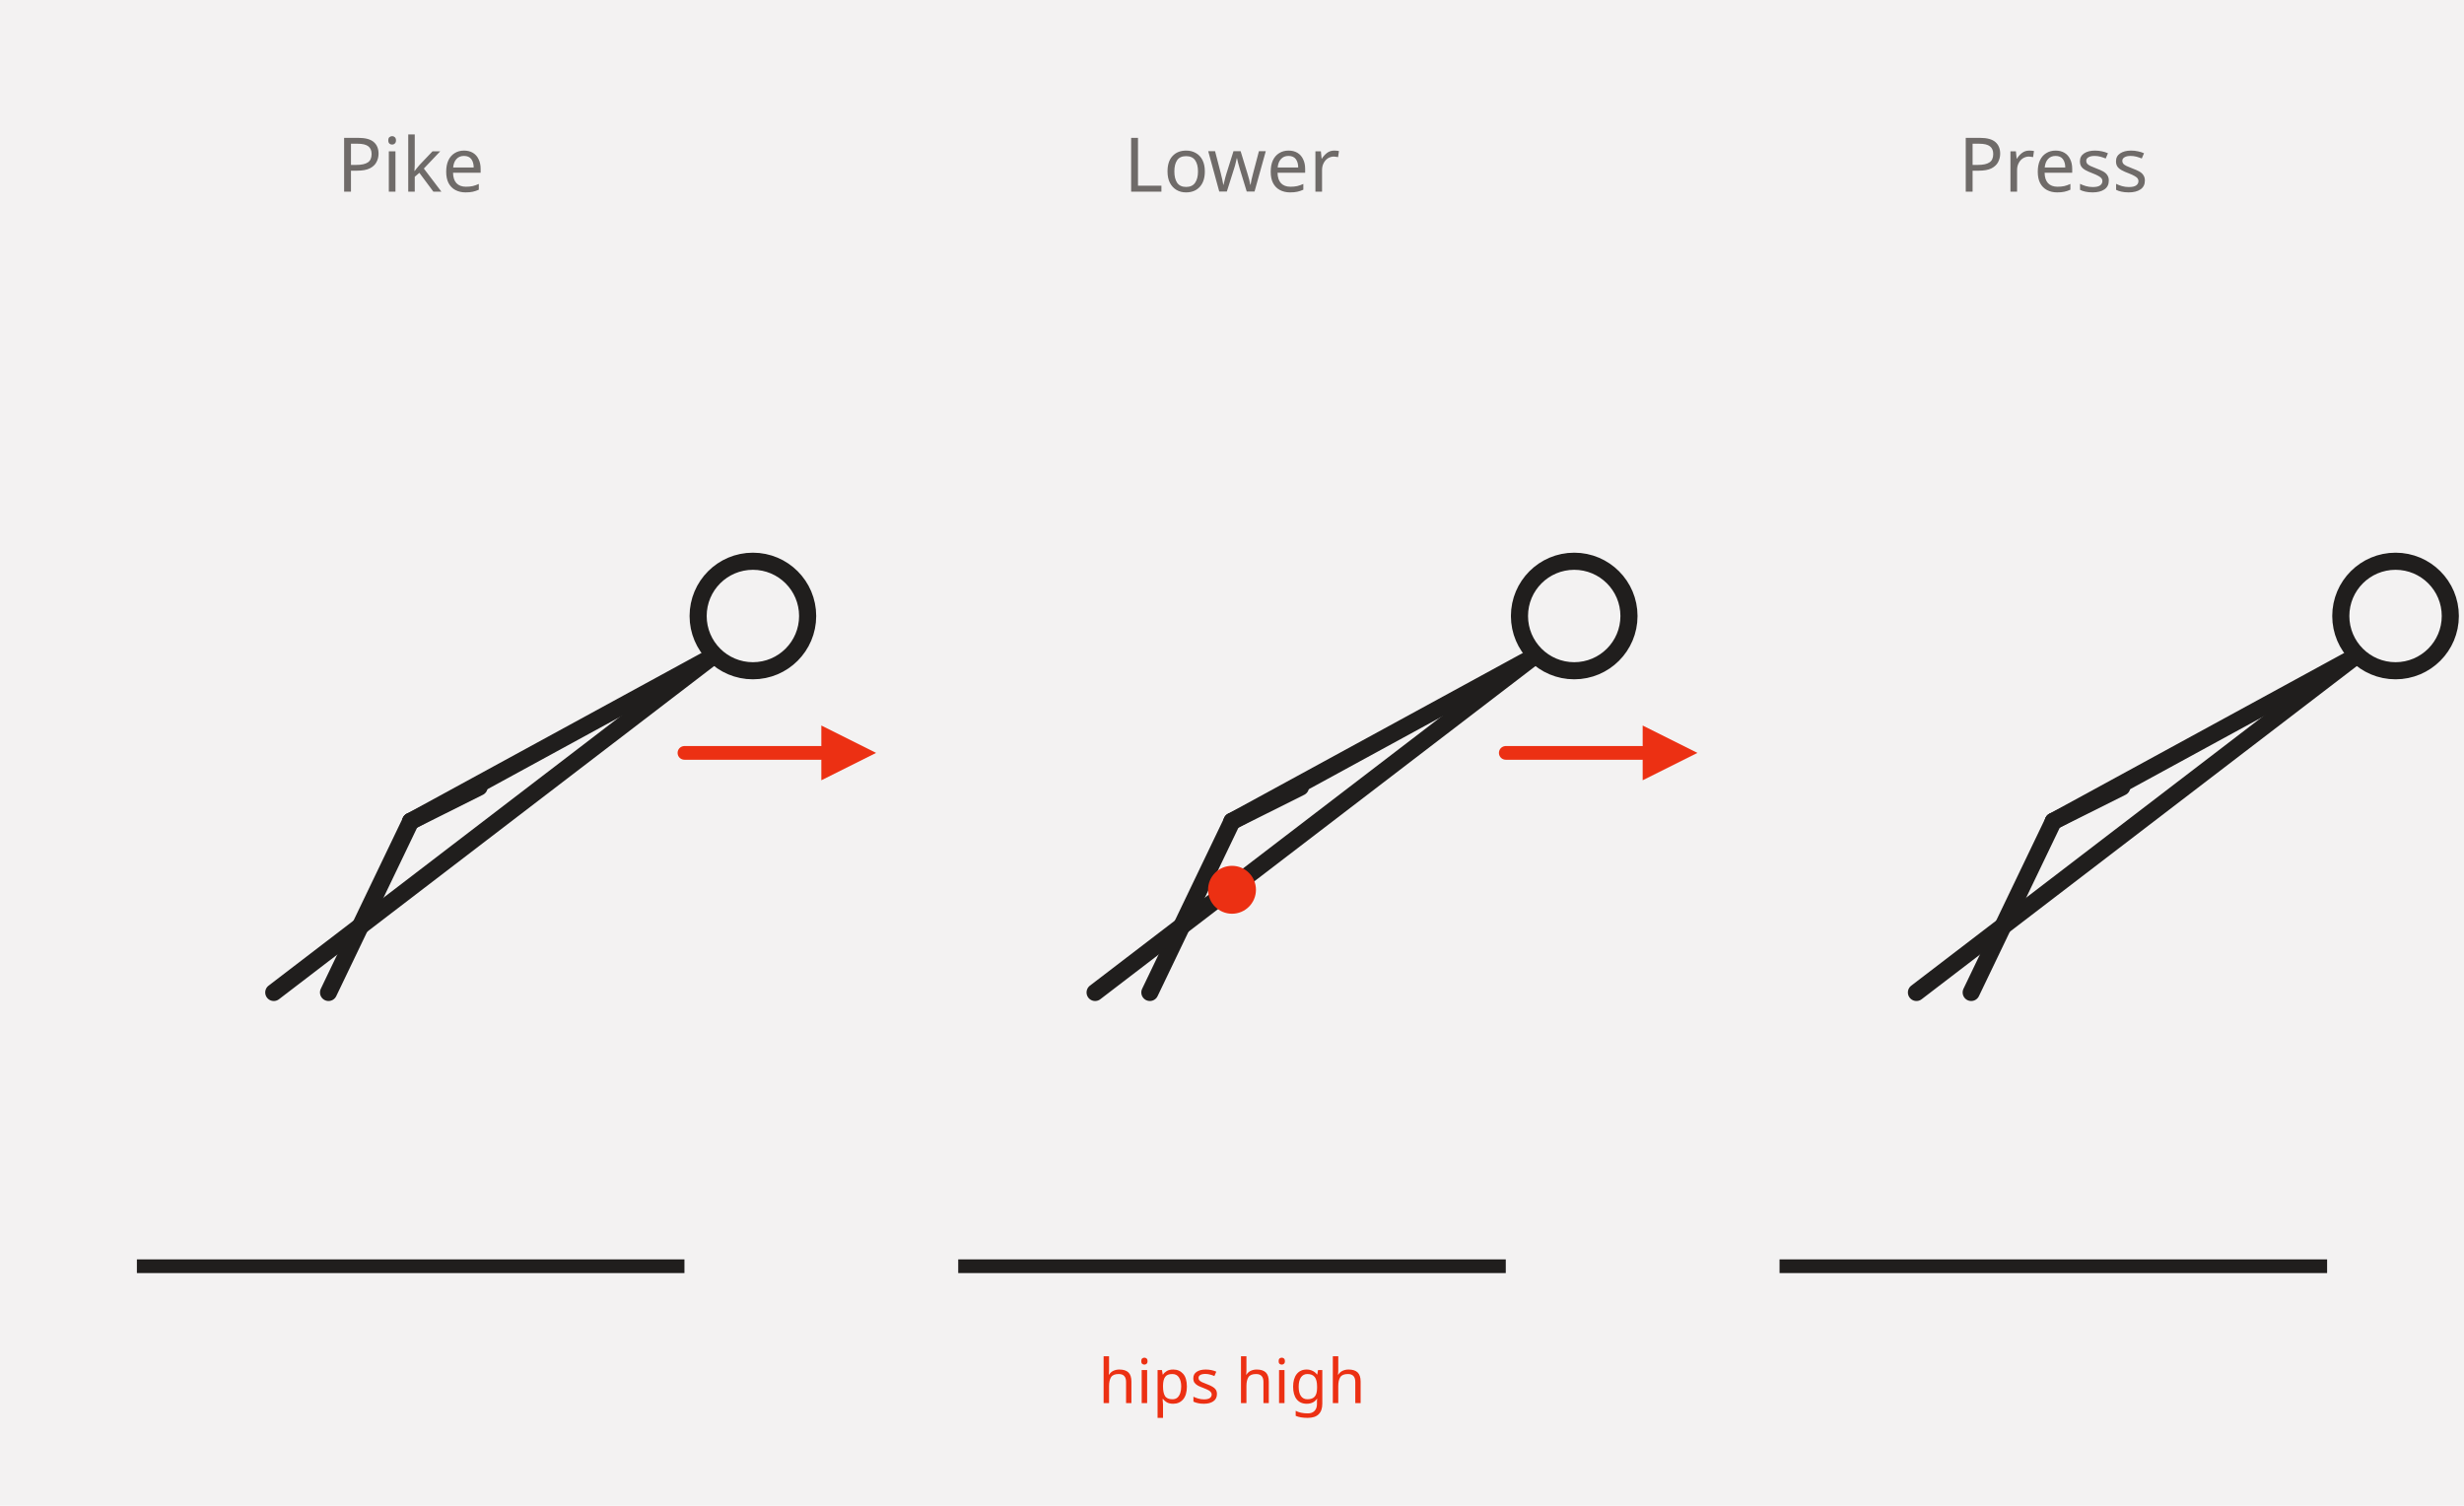
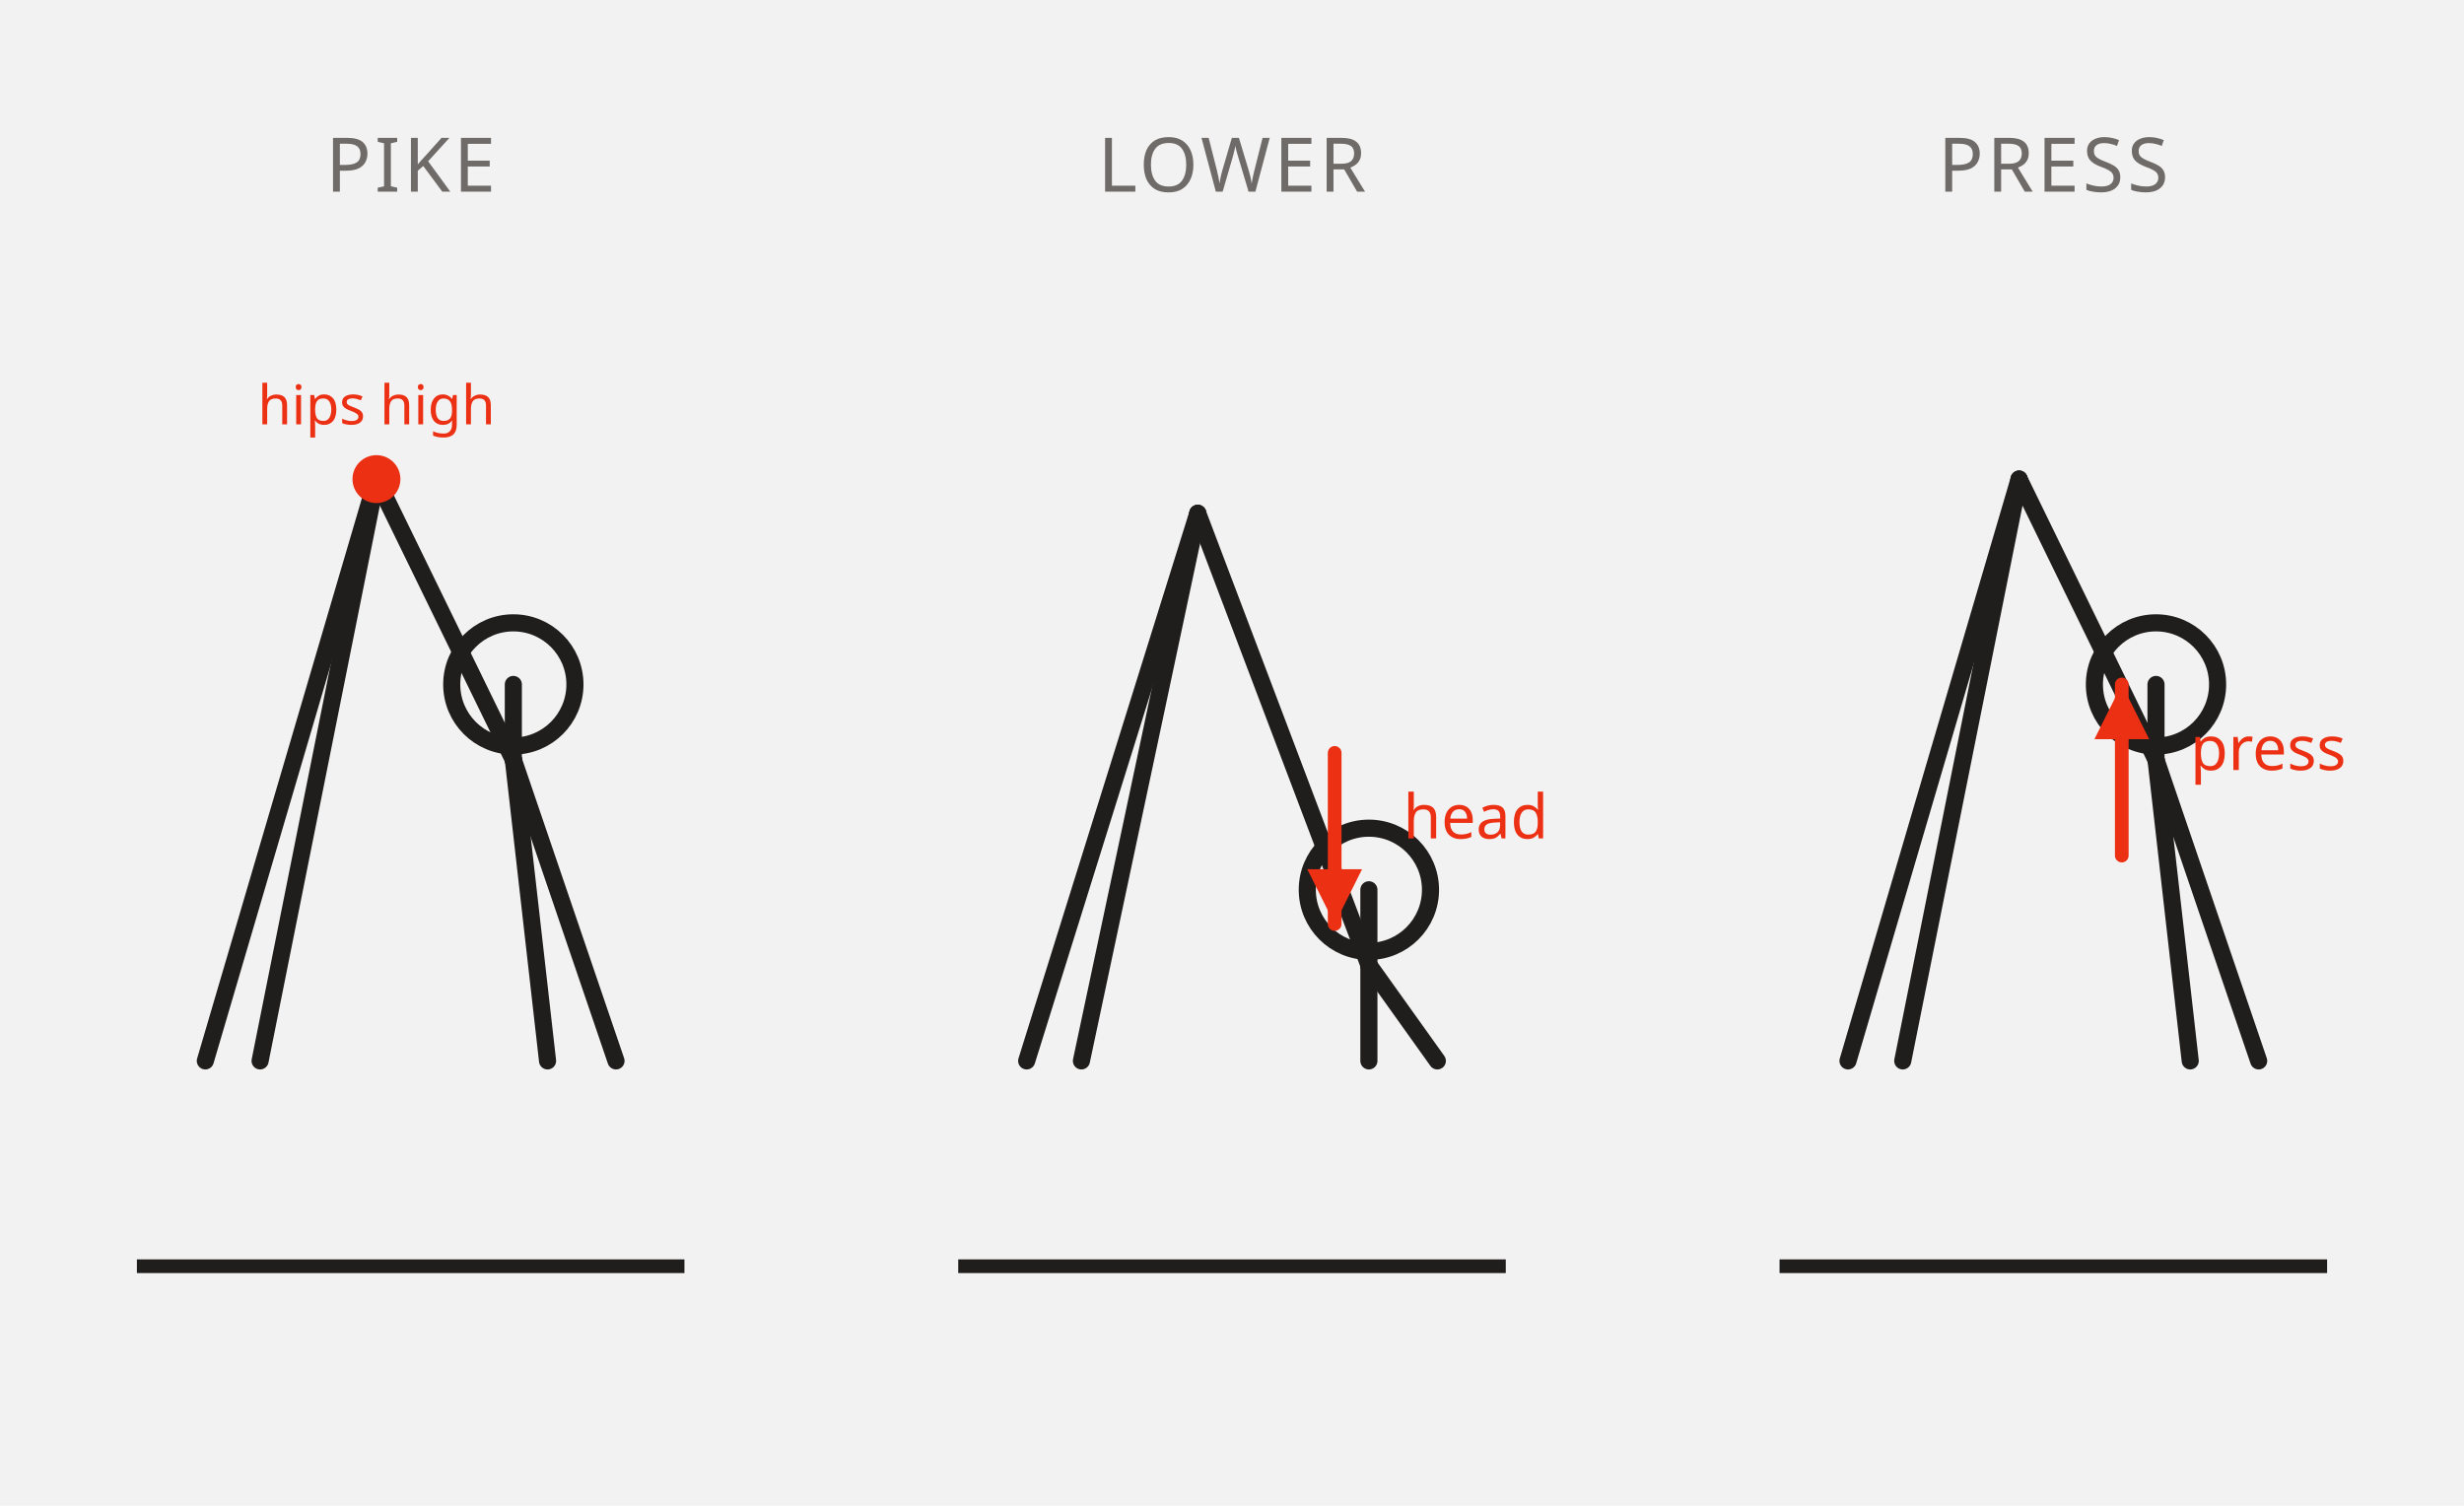
- <svg xmlns="http://www.w3.org/2000/svg" viewBox="0 0 360 220" fill="none" role="img" aria-label="Pike push-up form: Pike, Lower, Press">
+ <svg xmlns="http://www.w3.org/2000/svg" viewBox="0 0 360 220" fill="none" role="img" aria-label="Pike push-up form: pike, lower, press">
  <rect width="360" height="220" fill="#f3f2f2" />
-   <text x="60" y="28" text-anchor="middle" fill="#6f6b69" font-family="Archivo, system-ui, sans-serif" font-size="11">Pike</text>
-   <text x="180" y="28" text-anchor="middle" fill="#6f6b69" font-family="Archivo, system-ui, sans-serif" font-size="11">Lower</text>
-   <text x="300" y="28" text-anchor="middle" fill="#6f6b69" font-family="Archivo, system-ui, sans-serif" font-size="11">Press</text>
+   <text x="60" y="28" text-anchor="middle" fill="#6f6b69" font-family="Archivo, system-ui, sans-serif" font-size="11" letter-spacing="0.5">PIKE</text>
+   <text x="180" y="28" text-anchor="middle" fill="#6f6b69" font-family="Archivo, system-ui, sans-serif" font-size="11" letter-spacing="0.5">LOWER</text>
+   <text x="300" y="28" text-anchor="middle" fill="#6f6b69" font-family="Archivo, system-ui, sans-serif" font-size="11" letter-spacing="0.5">PRESS</text>
  <line x1="20" y1="185" x2="100" y2="185" stroke="#201e1d" stroke-width="2" />
  <line x1="140" y1="185" x2="220" y2="185" stroke="#201e1d" stroke-width="2" />
  <line x1="260" y1="185" x2="340" y2="185" stroke="#201e1d" stroke-width="2" />
-   <g stroke="#201e1d" stroke-width="2.5" stroke-linecap="round" stroke-linejoin="round">
-     <circle cx="110" cy="90" r="8" />
-     <line x1="104" y1="96" x2="60" y2="120" />
-     <line x1="60" y1="120" x2="48" y2="145" />
-     <line x1="70" y1="115" x2="60" y2="120" />
-     <line x1="104" y1="96" x2="40" y2="145" />
+   <g stroke="#201e1d" stroke-width="2.5" stroke-linecap="round" stroke-linejoin="round" fill="none">
+     <circle cx="75" cy="100" r="9" />
+     <line x1="75" y1="100" x2="75" y2="111" />
+     <line x1="75" y1="111" x2="55" y2="70" />
+     <line x1="75" y1="111" x2="75" y2="111" />
+     <line x1="75" y1="111" x2="75" y2="111" />
+     <line x1="75" y1="111" x2="90" y2="155" />
+     <line x1="75" y1="111" x2="80" y2="155" />
+     <line x1="55" y1="70" x2="30" y2="155" />
+     <line x1="55" y1="70" x2="38" y2="155" />
  </g>
-   <g stroke="#201e1d" stroke-width="2.5" stroke-linecap="round" stroke-linejoin="round">
-     <circle cx="230" cy="90" r="8" />
-     <line x1="224" y1="96" x2="180" y2="120" />
-     <line x1="180" y1="120" x2="168" y2="145" />
-     <line x1="190" y1="115" x2="180" y2="120" />
-     <line x1="224" y1="96" x2="160" y2="145" />
+   <circle cx="55" cy="70" r="3.5" fill="#ec3013" />
+   <text x="55" y="62" text-anchor="middle" fill="#ec3013" font-family="Archivo, system-ui, sans-serif" font-size="8">hips high</text>
+   <g stroke="#201e1d" stroke-width="2.5" stroke-linecap="round" stroke-linejoin="round" fill="none">
+     <circle cx="200" cy="130" r="9" />
+     <line x1="200" y1="130" x2="200" y2="141" />
+     <line x1="200" y1="141" x2="175" y2="75" />
+     <line x1="200" y1="141" x2="200" y2="141" />
+     <line x1="200" y1="141" x2="200" y2="141" />
+     <line x1="200" y1="141" x2="210" y2="155" />
+     <line x1="200" y1="141" x2="200" y2="155" />
+     <line x1="175" y1="75" x2="150" y2="155" />
+     <line x1="175" y1="75" x2="158" y2="155" />
  </g>
-   <g stroke="#201e1d" stroke-width="2.5" stroke-linecap="round" stroke-linejoin="round">
-     <circle cx="350" cy="90" r="8" />
-     <line x1="344" y1="96" x2="300" y2="120" />
-     <line x1="300" y1="120" x2="288" y2="145" />
-     <line x1="310" y1="115" x2="300" y2="120" />
-     <line x1="344" y1="96" x2="280" y2="145" />
+   <path d="M195 110 L195 135" stroke="#ec3013" stroke-width="2" stroke-linecap="round" />
+   <polygon points="195,135 191,127 199,127" fill="#ec3013" />
+   <text x="205" y="122.5" fill="#ec3013" font-family="Archivo, system-ui, sans-serif" font-size="9">head</text>
+   <g stroke="#201e1d" stroke-width="2.5" stroke-linecap="round" stroke-linejoin="round" fill="none">
+     <circle cx="315" cy="100" r="9" />
+     <line x1="315" y1="100" x2="315" y2="111" />
+     <line x1="315" y1="111" x2="295" y2="70" />
+     <line x1="315" y1="111" x2="315" y2="111" />
+     <line x1="315" y1="111" x2="315" y2="111" />
+     <line x1="315" y1="111" x2="330" y2="155" />
+     <line x1="315" y1="111" x2="320" y2="155" />
+     <line x1="295" y1="70" x2="270" y2="155" />
+     <line x1="295" y1="70" x2="278" y2="155" />
  </g>
-   <path d="M100 110 L120 110" stroke="#ec3013" stroke-width="2" stroke-linecap="round" />
-   <polygon points="120,106 128,110 120,114" fill="#ec3013" />
-   <path d="M220 110 L240 110" stroke="#ec3013" stroke-width="2" stroke-linecap="round" />
-   <polygon points="240,106 248,110 240,114" fill="#ec3013" />
-   <circle cx="180" cy="130" r="3.5" fill="#ec3013" />
-   <text x="180" y="205" text-anchor="middle" fill="#ec3013" font-family="Archivo, system-ui, sans-serif" font-size="9">hips high</text>
+   <path d="M310 125 L310 100" stroke="#ec3013" stroke-width="2" stroke-linecap="round" />
+   <polygon points="310,100 314,108 306,108" fill="#ec3013" />
+   <text x="320" y="112.5" fill="#ec3013" font-family="Archivo, system-ui, sans-serif" font-size="9">press</text>
</svg>
